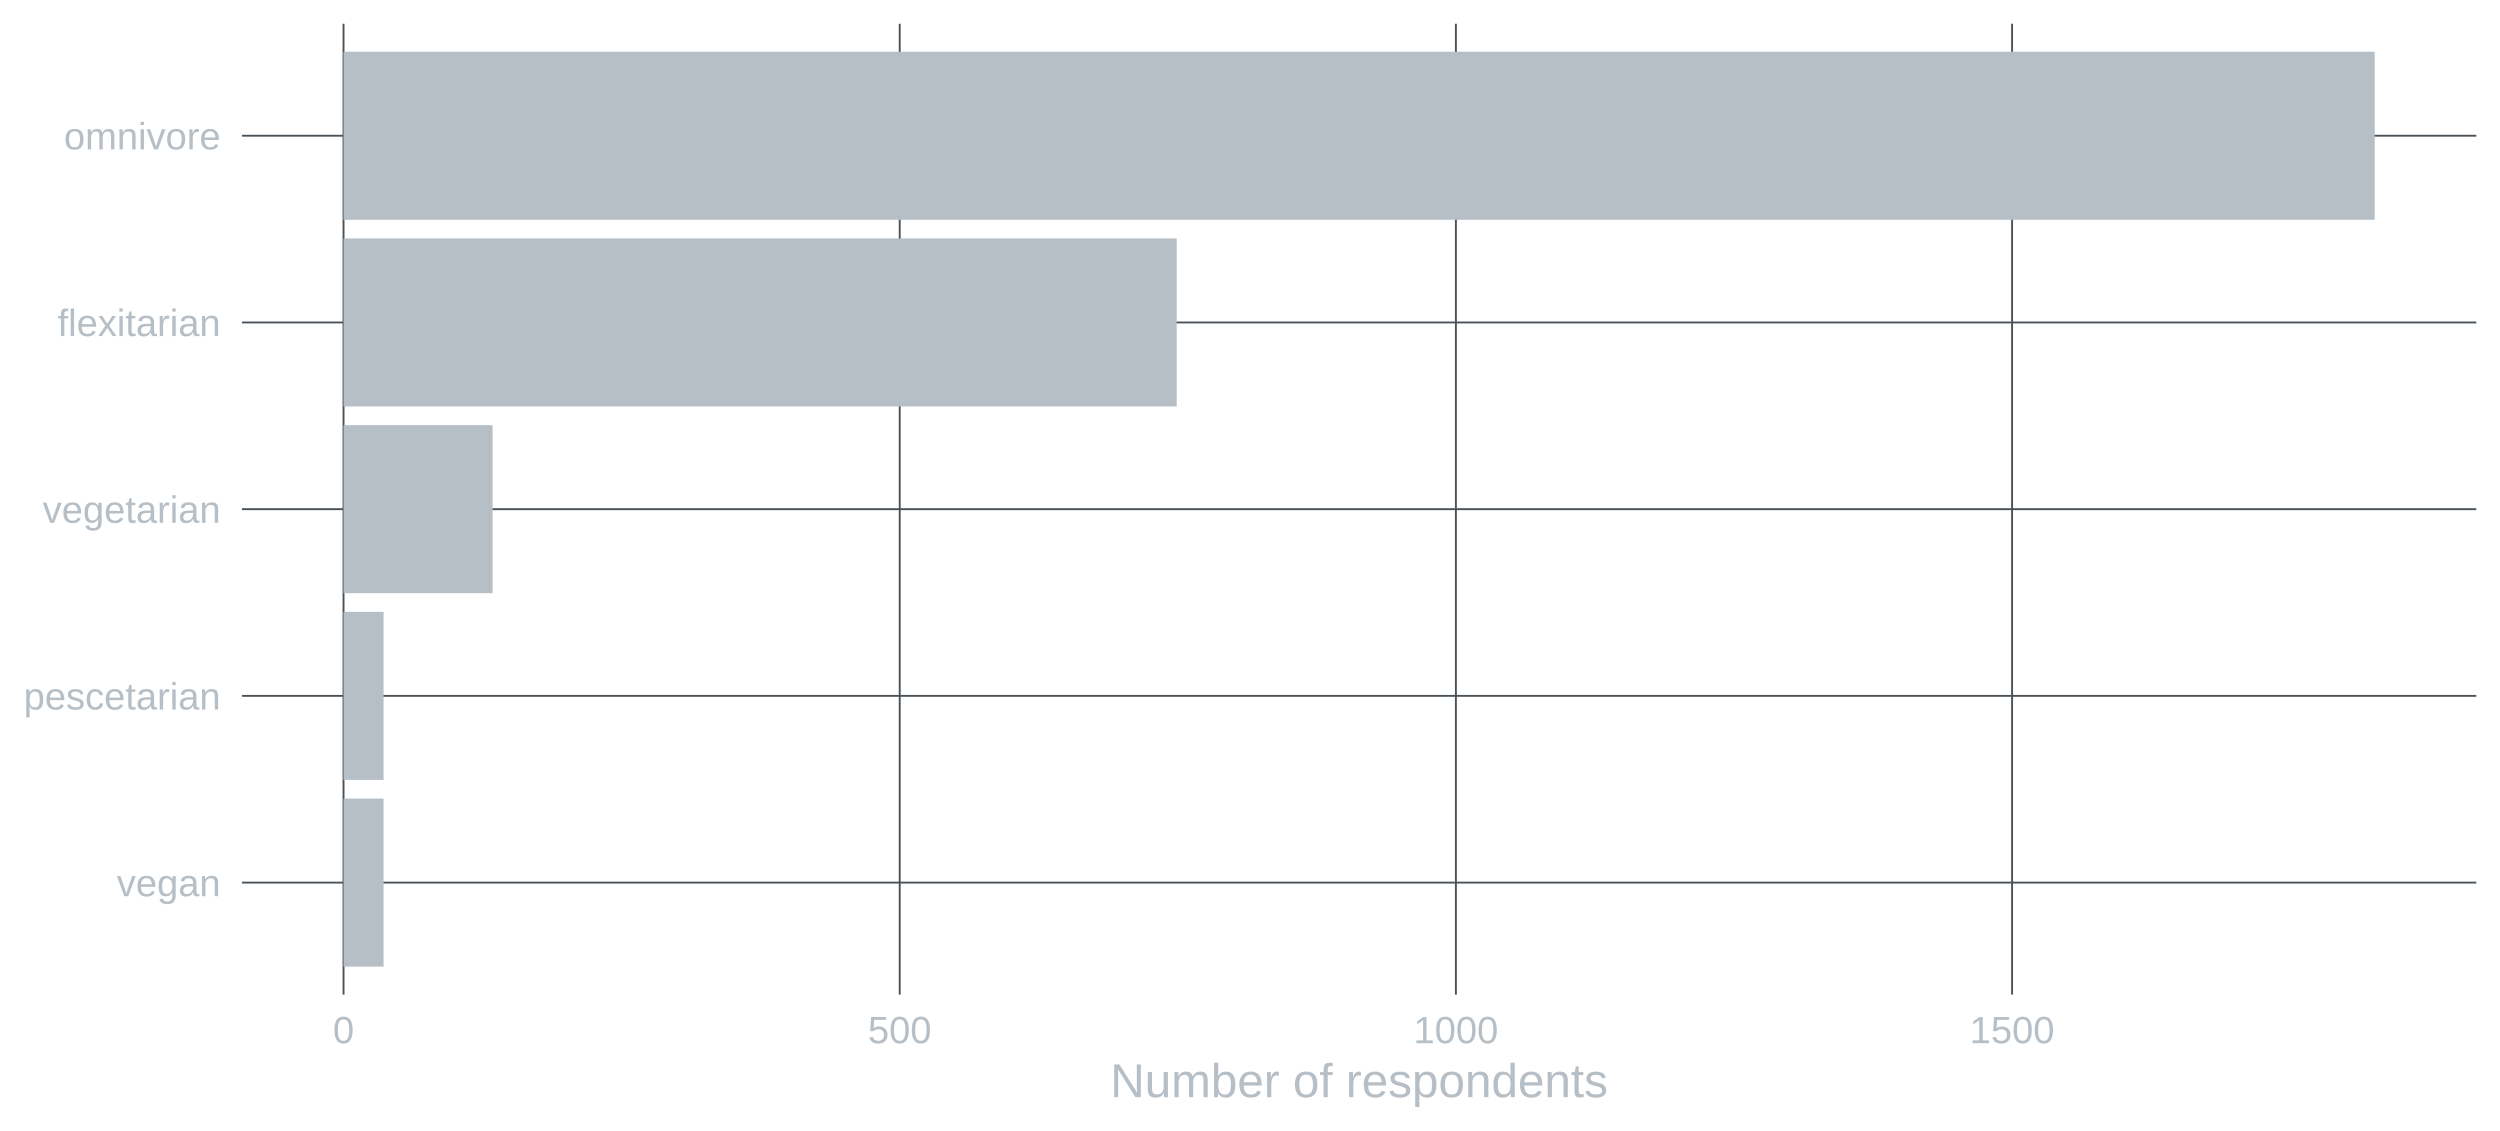
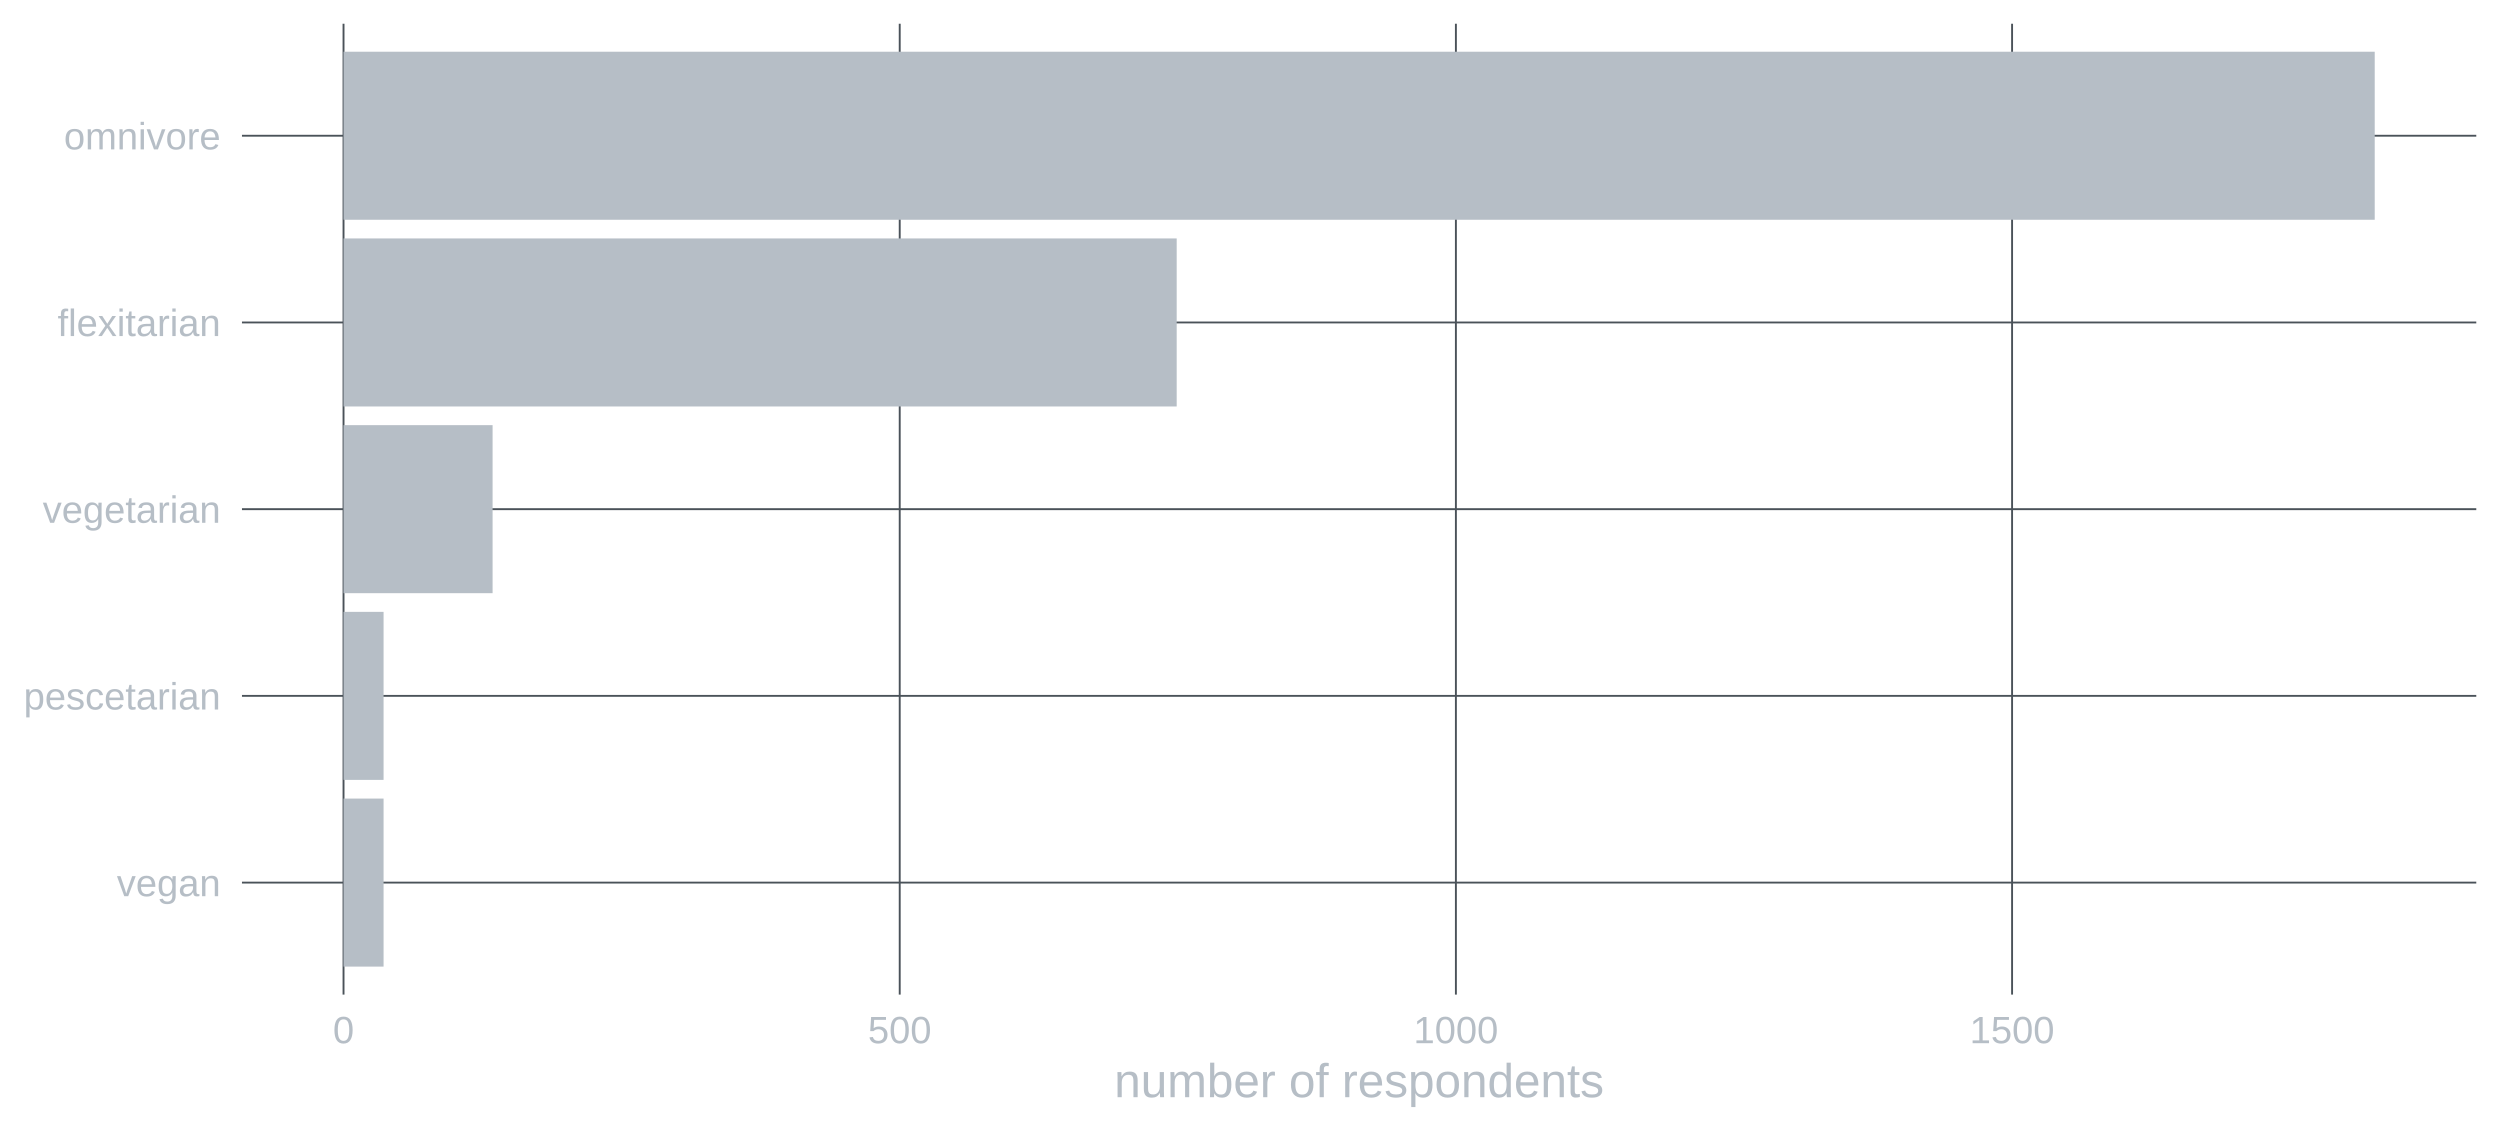
<svg xmlns="http://www.w3.org/2000/svg" width="1680.00pt" height="760.00pt" viewBox="0 0 1680.00 760.00">
  <g class="svglite">
    <defs>
      <style type="text/css">
    .svglite line, .svglite polyline, .svglite polygon, .svglite path, .svglite rect, .svglite circle {
      fill: none;
      stroke: #000000;
      stroke-linecap: round;
      stroke-linejoin: round;
      stroke-miterlimit: 10.00;
    }
    .svglite text {
      white-space: pre;
    }
    .svglite g.glyphgroup path {
      fill: inherit;
      stroke: none;
    }
  </style>
    </defs>
    <rect width="100%" height="100%" style="stroke: none; fill: none;" />
    <defs>
      <clipPath id="cpMC4wMHwxNjgwLjAwfDAuMDB8NzYwLjAw">
        <rect x="0.00" y="0.00" width="1680.00" height="760.00" />
      </clipPath>
    </defs>
    <g clip-path="url(#cpMC4wMHwxNjgwLjAwfDAuMDB8NzYwLjAw)">
      <rect x="0" y="0.00" width="1680.00" height="760.00" style="stroke-width: 3.10; stroke: none;" />
    </g>
    <defs>
      <clipPath id="cpMTYyLjYwfDE2NjQuMDZ8MTUuOTR8NjY4LjM4">
        <rect x="162.60" y="15.94" width="1501.46" height="652.44" />
      </clipPath>
    </defs>
    <g clip-path="url(#cpMTYyLjYwfDE2NjQuMDZ8MTUuOTR8NjY4LjM4)">
      <rect x="162.60" y="15.94" width="1501.46" height="652.44" style="stroke-width: 3.10; stroke: none;" />
      <polyline points="162.60,593.10 1664.06,593.10 " style="stroke-width: 1.28; stroke: #4A5259; stroke-linecap: butt;" />
      <polyline points="162.60,467.63 1664.06,467.63 " style="stroke-width: 1.28; stroke: #4A5259; stroke-linecap: butt;" />
      <polyline points="162.60,342.16 1664.06,342.16 " style="stroke-width: 1.28; stroke: #4A5259; stroke-linecap: butt;" />
      <polyline points="162.60,216.69 1664.06,216.69 " style="stroke-width: 1.28; stroke: #4A5259; stroke-linecap: butt;" />
      <polyline points="162.60,91.22 1664.06,91.22 " style="stroke-width: 1.28; stroke: #4A5259; stroke-linecap: butt;" />
      <polyline points="230.85,668.38 230.85,15.94 " style="stroke-width: 1.28; stroke: #4A5259; stroke-linecap: butt;" />
      <polyline points="604.61,668.38 604.61,15.94 " style="stroke-width: 1.28; stroke: #4A5259; stroke-linecap: butt;" />
      <polyline points="978.36,668.38 978.36,15.94 " style="stroke-width: 1.28; stroke: #4A5259; stroke-linecap: butt;" />
      <polyline points="1352.12,668.38 1352.12,15.94 " style="stroke-width: 1.28; stroke: #4A5259; stroke-linecap: butt;" />
      <rect x="230.85" y="536.64" width="26.91" height="112.92" style="stroke-width: 3.10; stroke: none; stroke-linecap: butt; stroke-linejoin: miter; fill: #B6BEC6;" />
      <rect x="230.85" y="411.17" width="26.91" height="112.92" style="stroke-width: 3.10; stroke: none; stroke-linecap: butt; stroke-linejoin: miter; fill: #B6BEC6;" />
      <rect x="230.85" y="285.70" width="100.17" height="112.92" style="stroke-width: 3.10; stroke: none; stroke-linecap: butt; stroke-linejoin: miter; fill: #B6BEC6;" />
      <rect x="230.85" y="160.23" width="559.89" height="112.92" style="stroke-width: 3.10; stroke: none; stroke-linecap: butt; stroke-linejoin: miter; fill: #B6BEC6;" />
      <rect x="230.85" y="34.76" width="1364.96" height="112.92" style="stroke-width: 3.10; stroke: none; stroke-linecap: butt; stroke-linejoin: miter; fill: #B6BEC6;" />
    </g>
    <g clip-path="url(#cpMC4wMHwxNjgwLjAwfDAuMDB8NzYwLjAw)">
      <text x="148.25" y="602.26" text-anchor="end" style="font-size: 25.60px;fill: #B6BEC6; font-family: &quot;Arial&quot;;" textLength="69.73px" lengthAdjust="spacingAndGlyphs">vegan</text>
      <text x="148.25" y="476.79" text-anchor="end" style="font-size: 25.60px;fill: #B6BEC6; font-family: &quot;Arial&quot;;" textLength="132.31px" lengthAdjust="spacingAndGlyphs">pescetarian</text>
      <text x="148.25" y="351.32" text-anchor="end" style="font-size: 25.60px;fill: #B6BEC6; font-family: &quot;Arial&quot;;" textLength="119.52px" lengthAdjust="spacingAndGlyphs">vegetarian</text>
      <text x="148.25" y="225.85" text-anchor="end" style="font-size: 25.60px;fill: #B6BEC6; font-family: &quot;Arial&quot;;" textLength="109.53px" lengthAdjust="spacingAndGlyphs">flexitarian</text>
      <text x="148.25" y="100.38" text-anchor="end" style="font-size: 25.60px;fill: #B6BEC6; font-family: &quot;Arial&quot;;" textLength="105.25px" lengthAdjust="spacingAndGlyphs">omnivore</text>
      <text x="230.85" y="701.05" text-anchor="middle" style="font-size: 25.60px;fill: #B6BEC6; font-family: &quot;Arial&quot;;" textLength="14.23px" lengthAdjust="spacingAndGlyphs">0</text>
      <text x="604.61" y="701.05" text-anchor="middle" style="font-size: 25.60px;fill: #B6BEC6; font-family: &quot;Arial&quot;;" textLength="42.70px" lengthAdjust="spacingAndGlyphs">500</text>
      <text x="978.36" y="701.05" text-anchor="middle" style="font-size: 25.60px;fill: #B6BEC6; font-family: &quot;Arial&quot;;" textLength="56.94px" lengthAdjust="spacingAndGlyphs">1000</text>
      <text x="1352.12" y="701.05" text-anchor="middle" style="font-size: 25.60px;fill: #B6BEC6; font-family: &quot;Arial&quot;;" textLength="56.94px" lengthAdjust="spacingAndGlyphs">1500</text>
-       <text x="913.33" y="737.32" text-anchor="middle" style="font-size: 32.00px;fill: #B6BEC6; font-family: &quot;Arial&quot;;" textLength="334.41px" lengthAdjust="spacingAndGlyphs">Number of respondents</text>
+       <text x="913.33" y="737.32" text-anchor="middle" style="font-size: 32.00px;fill: #B6BEC6; font-family: &quot;Arial&quot;;" textLength="329.09px" lengthAdjust="spacingAndGlyphs">number of respondents</text>
    </g>
  </g>
</svg>
